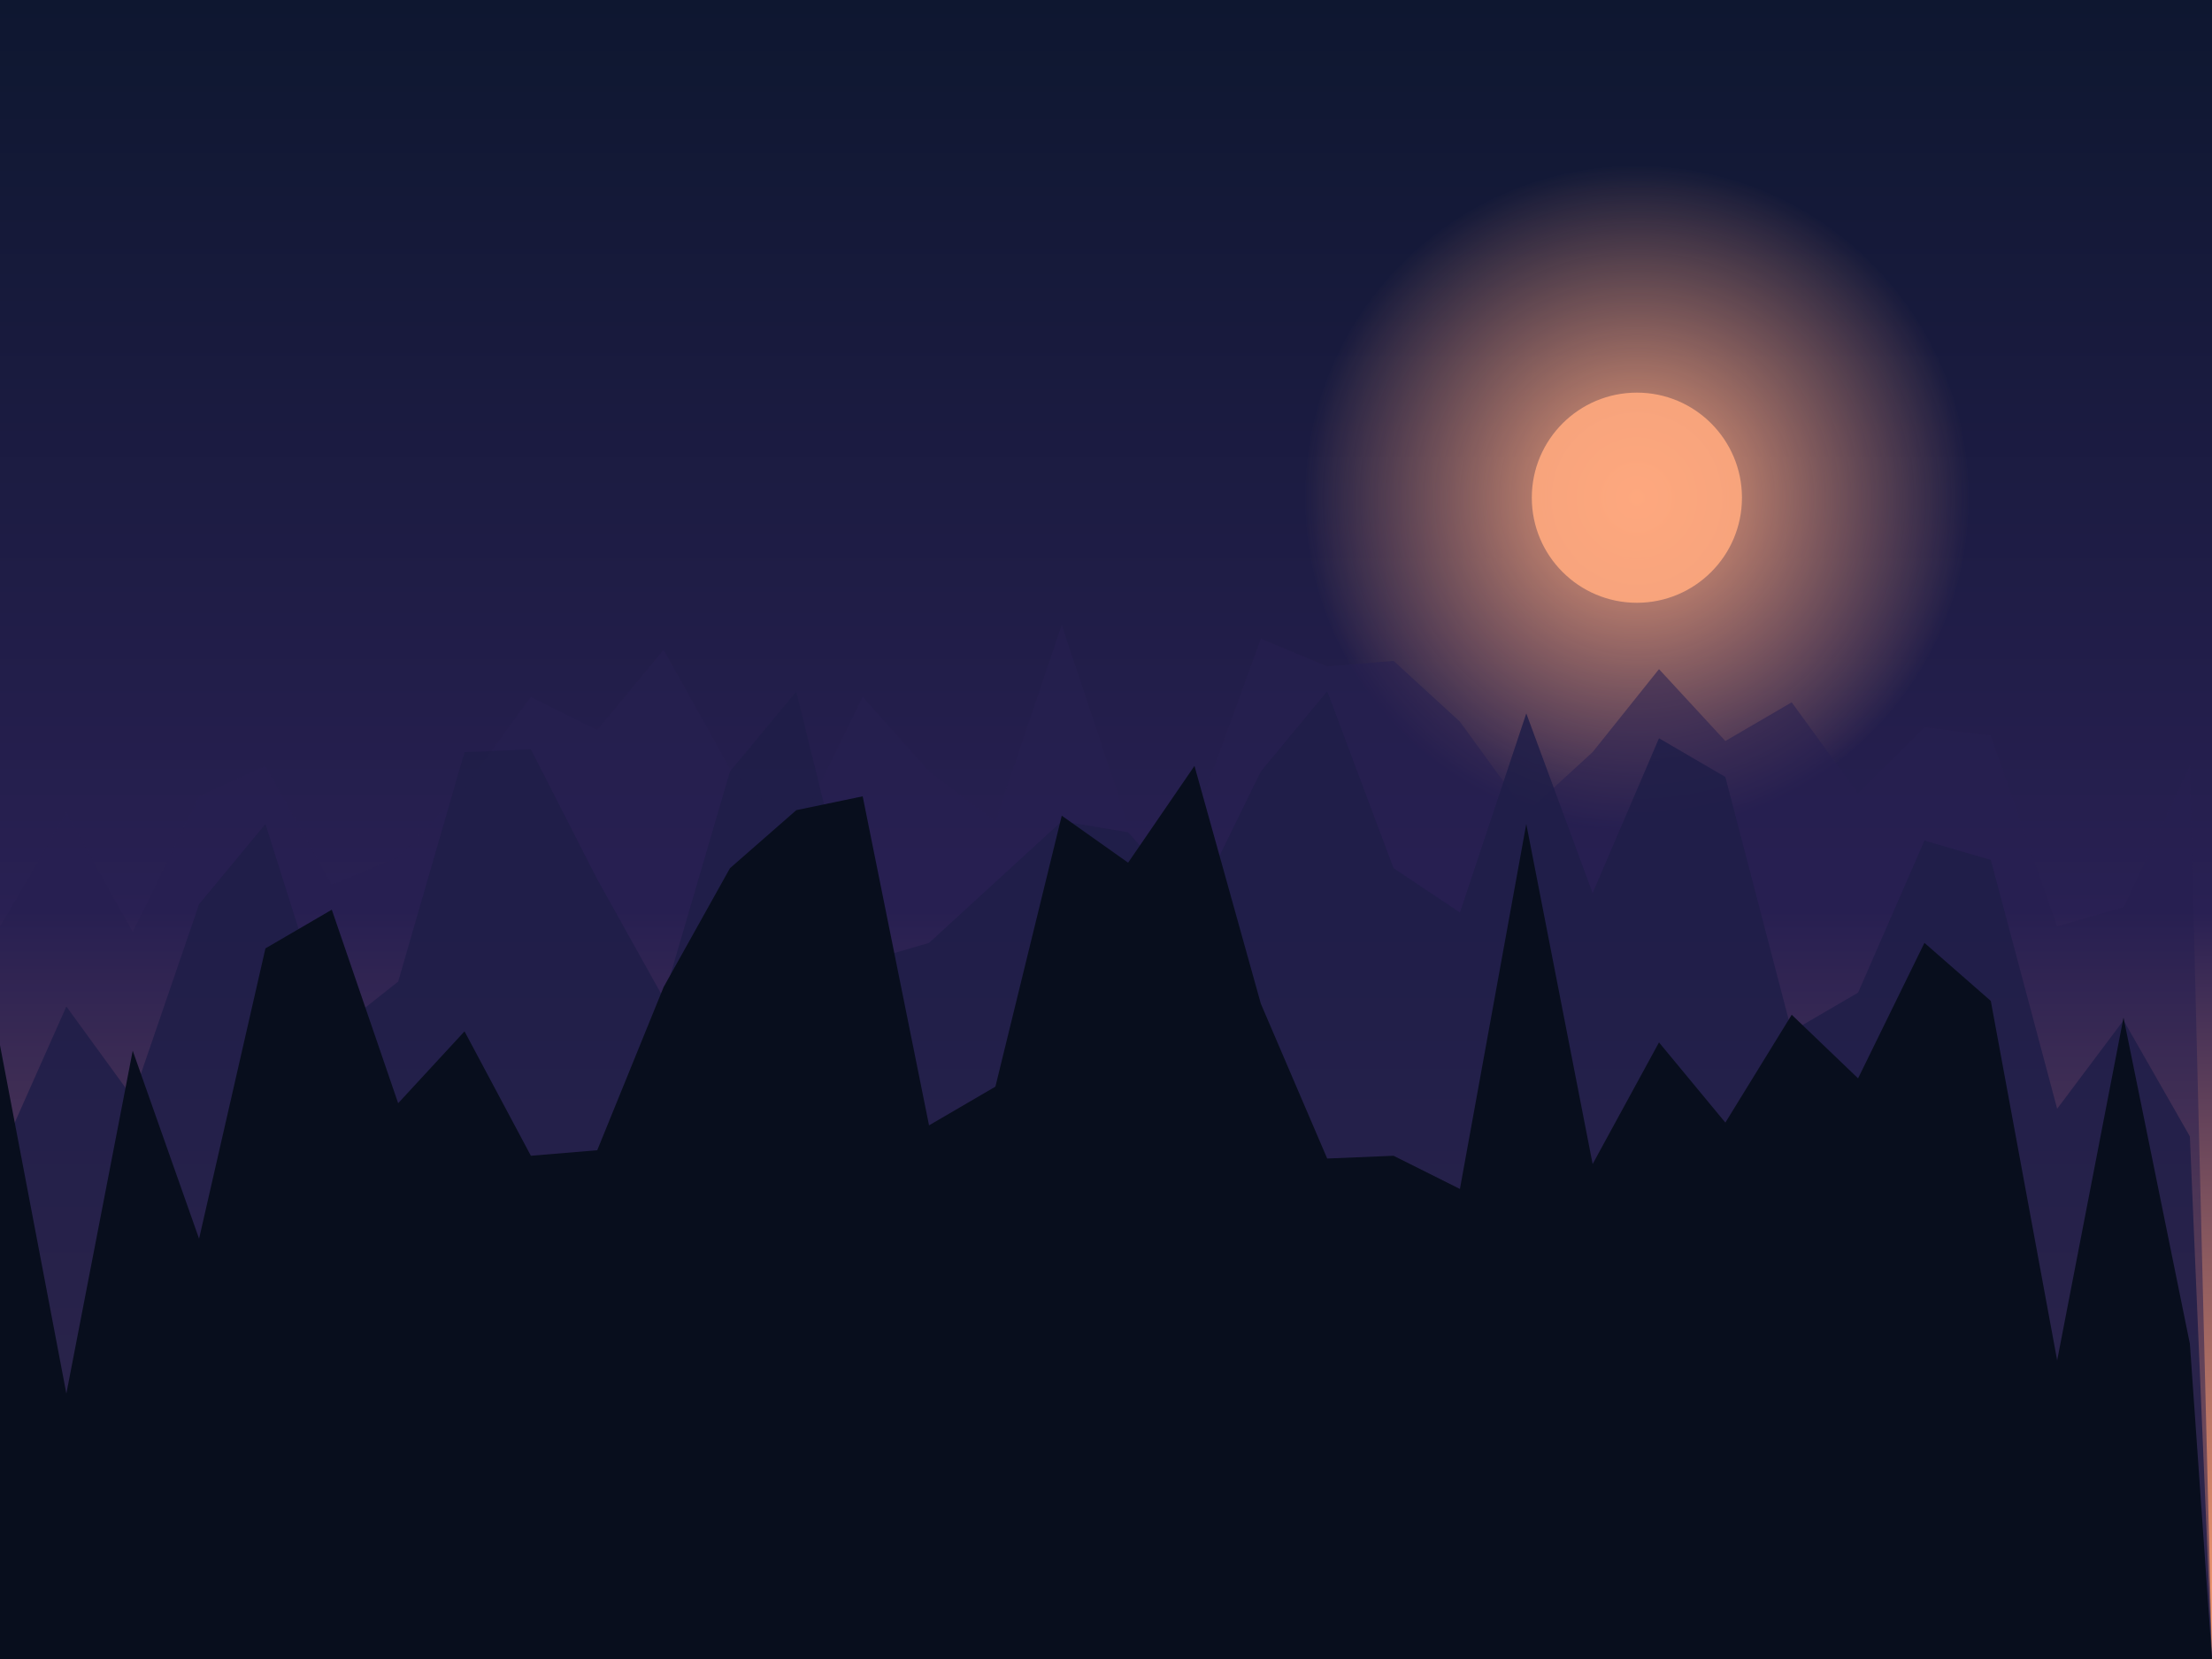
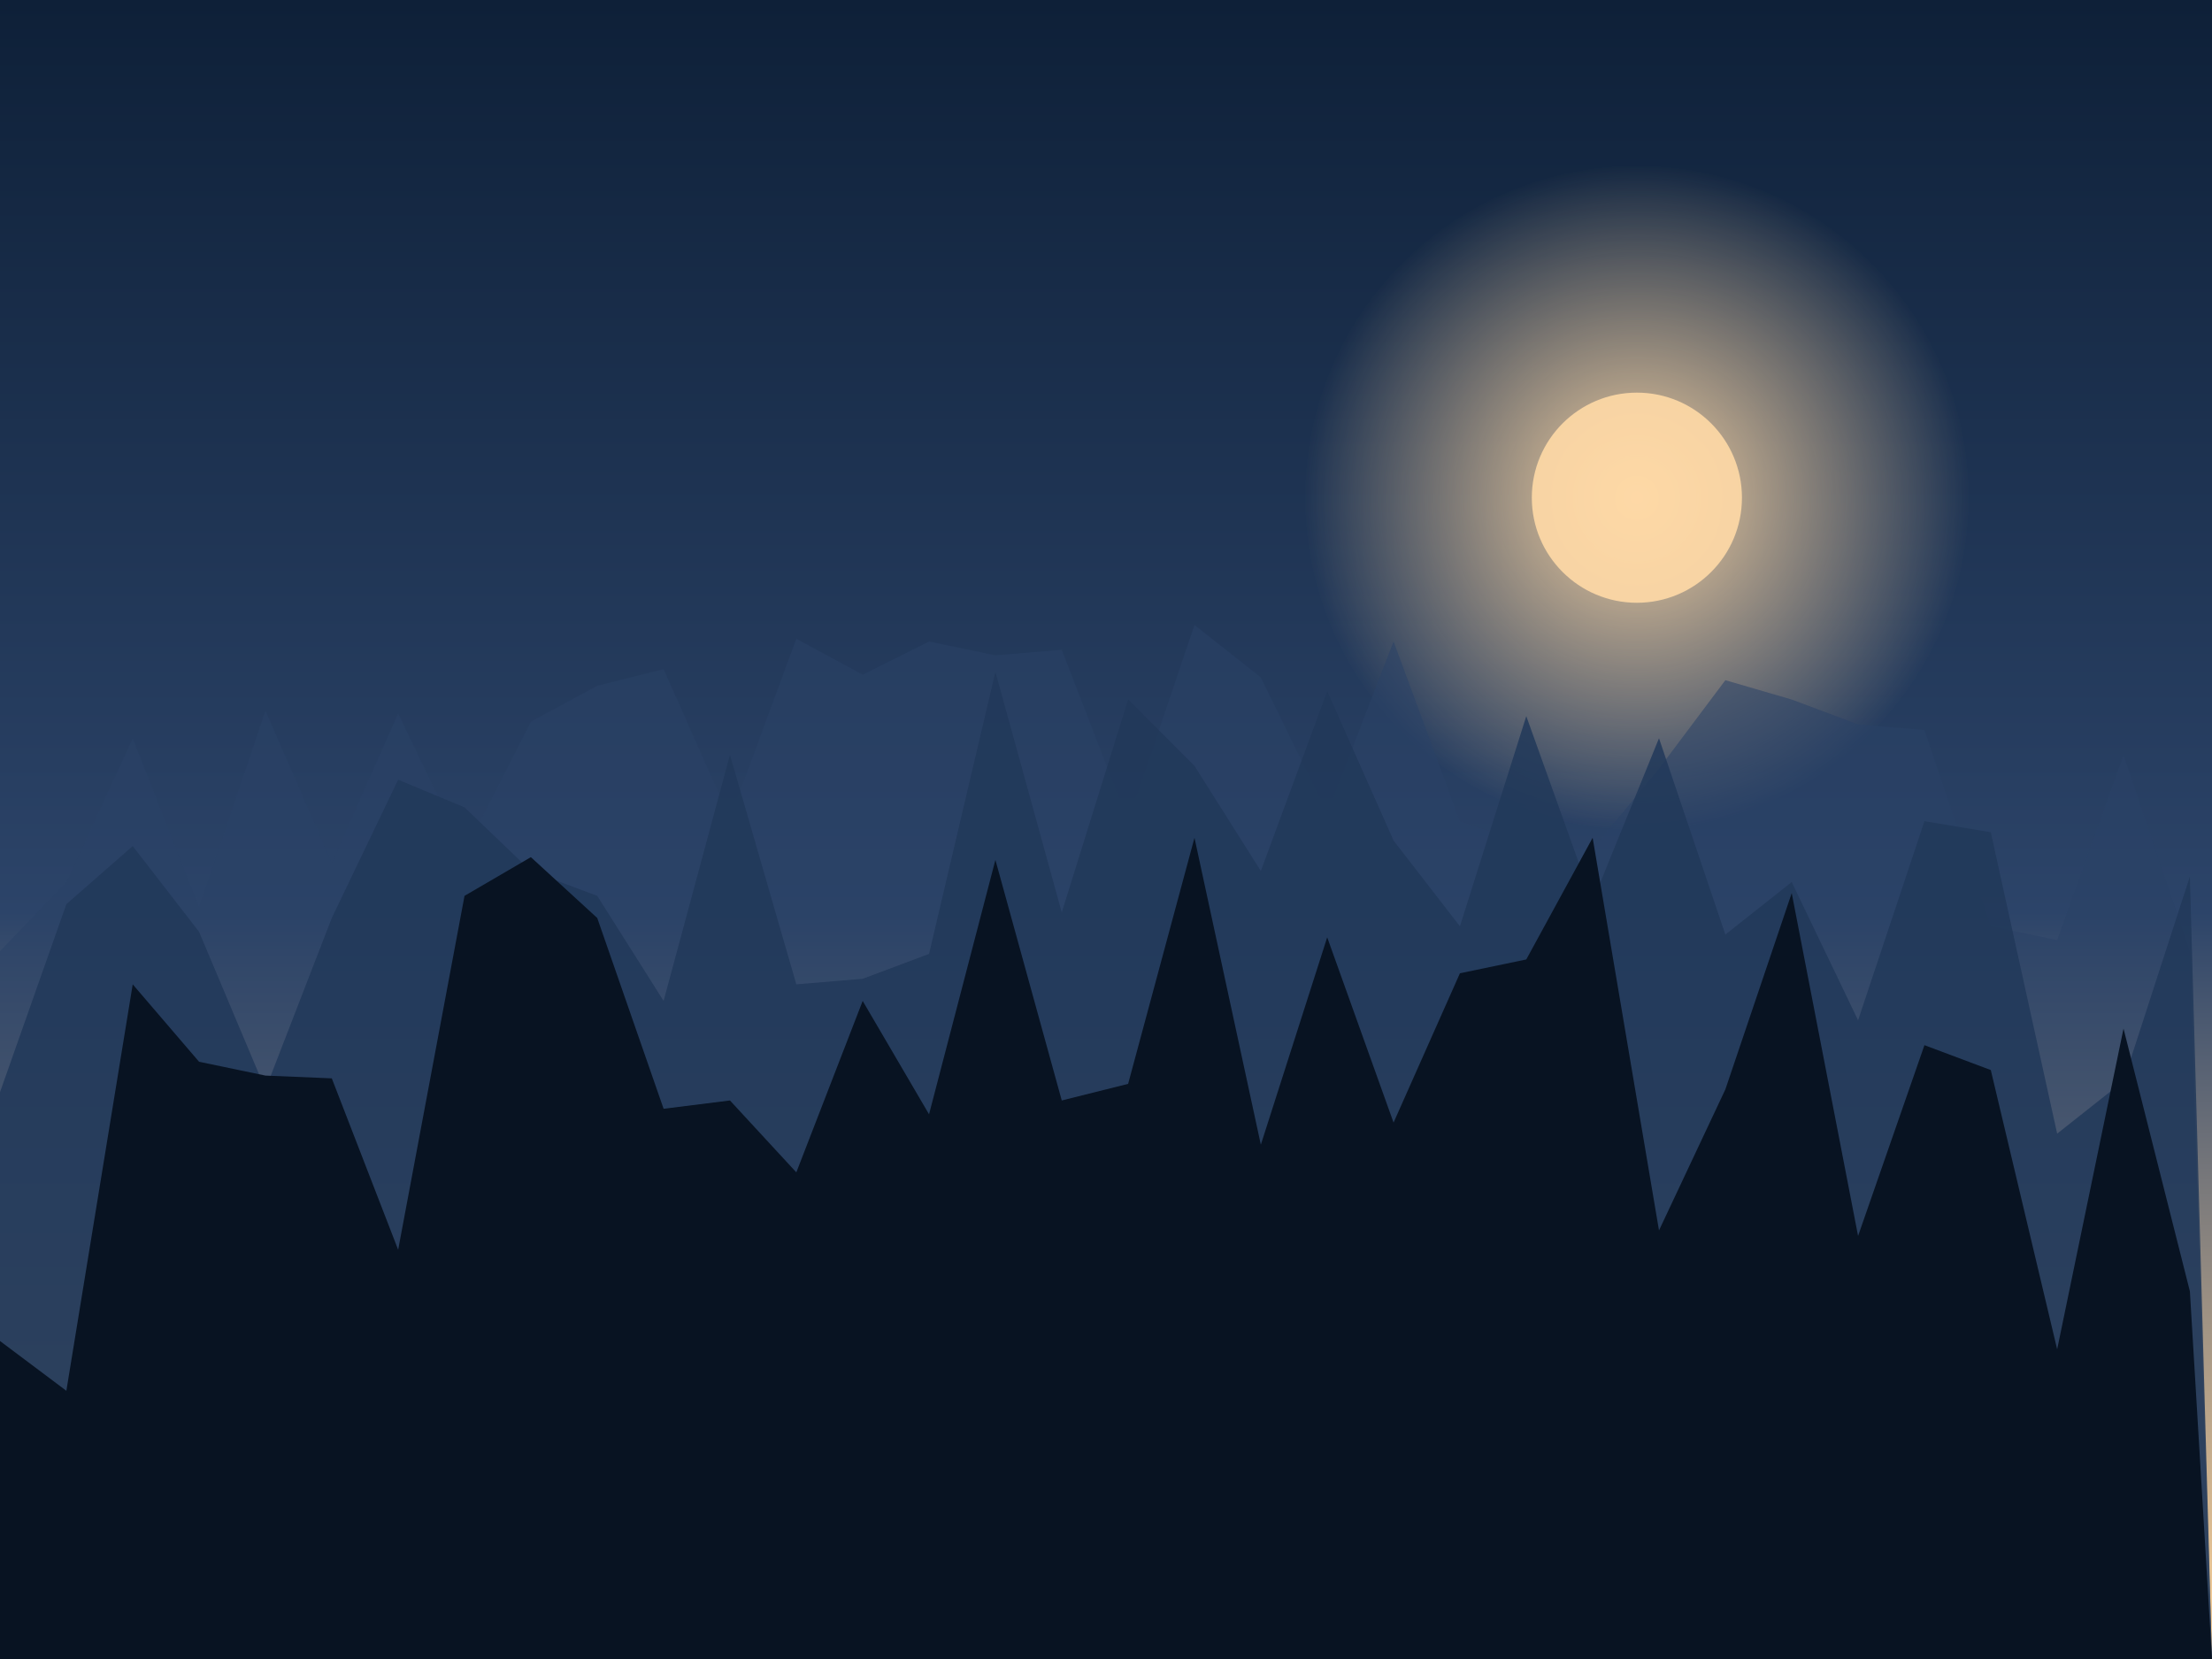
<svg xmlns="http://www.w3.org/2000/svg" viewBox="0 0 800 600" preserveAspectRatio="xMidYMid slice">
  <defs>
    <linearGradient id="sky" x1="0" y1="0" x2="0" y2="1">
-       <stop offset="0" stop-color="#0e1730" />
-       <stop offset="0.55" stop-color="#292053" />
-       <stop offset="1" stop-color="#ff9e6d" />
+       <stop offset="0" stop-color="#0e2038" />
+       <stop offset="0.55" stop-color="#2c4469" />
+       <stop offset="1" stop-color="#ffd49a" />
    </linearGradient>
    <radialGradient id="orb" cx="0.5" cy="0.5" r="0.5">
-       <stop offset="0" stop-color="#ffa97e" stop-opacity="0.95" />
-       <stop offset="1" stop-color="#ffa97e" stop-opacity="0" />
+       <stop offset="0" stop-color="#ffd9a6" stop-opacity="0.95" />
+       <stop offset="1" stop-color="#ffd9a6" stop-opacity="0" />
    </radialGradient>
  </defs>
  <rect width="800" height="600" fill="url(#sky)" />
  <circle cx="592" cy="180" r="120" fill="url(#orb)" />
-   <circle cx="592" cy="180" r="38" fill="#ffa97e" opacity="0.9" />
-   <path d="M0,600 L0,335 L24,294 L48,337 L72,288 L96,277 L120,320 L144,310 L168,285 L192,252 L216,264 L240,235 L264,278 L288,301 L312,252 L336,279 L360,297 L384,226 L408,298 L432,297 L456,231 L480,241 L504,239 L528,261 L552,294 L576,272 L600,242 L624,268 L648,254 L672,287 L696,263 L720,266 L744,335 L768,328 L792,277 L800,600 Z" fill="#271f50" opacity="0.55" />
-   <path d="M0,600 L0,418 L24,364 L48,397 L72,327 L96,298 L120,374 L144,355 L168,272 L192,271 L216,318 L240,361 L264,279 L288,250 L312,348 L336,341 L360,319 L384,297 L408,301 L432,328 L456,279 L480,250 L504,314 L528,330 L552,258 L576,323 L600,267 L624,281 L648,373 L672,359 L696,304 L720,311 L744,401 L768,369 L792,411 L800,600 Z" fill="#1f1d48" opacity="0.85" />
-   <path d="M0,600 L0,378 L24,504 L48,380 L72,448 L96,343 L120,329 L144,399 L168,373 L192,418 L216,416 L240,357 L264,314 L288,293 L312,288 L336,407 L360,393 L384,295 L408,312 L432,277 L456,363 L480,419 L504,418 L528,430 L552,298 L576,421 L600,377 L624,406 L648,367 L672,390 L696,341 L720,362 L744,492 L768,368 L792,486 L800,600 Z" fill="#080e1d" opacity="1.0" />
+   <circle cx="592" cy="180" r="38" fill="#ffd9a6" opacity="0.9" />
+   <path d="M0,600 L0,344 L24,319 L48,267 L72,328 L96,257 L120,312 L144,258 L168,308 L192,261 L216,248 L240,242 L264,296 L288,231 L312,244 L336,232 L360,237 L384,235 L408,297 L432,226 L456,245 L480,294 L504,232 L528,297 L552,305 L576,307 L600,278 L624,246 L648,253 L672,262 L696,264 L720,335 L744,340 L768,273 L792,344 L800,600 Z" fill="#294166" opacity="0.55" />
+   <path d="M0,600 L0,395 L24,327 L48,306 L72,337 L96,394 L120,332 L144,282 L168,292 L192,315 L216,324 L240,362 L264,273 L288,356 L312,354 L336,345 L360,243 L384,330 L408,253 L432,277 L456,315 L480,250 L504,304 L528,335 L552,259 L576,326 L600,267 L624,338 L648,319 L672,369 L696,297 L720,301 L744,410 L768,391 L792,317 L800,600 Z" fill="#213859" opacity="0.85" />
+   <path d="M0,600 L0,485 L24,503 L48,356 L72,384 L96,389 L120,390 L144,452 L168,324 L192,310 L216,332 L240,401 L264,398 L288,424 L312,362 L336,403 L360,311 L384,398 L408,392 L432,303 L456,414 L480,339 L504,406 L528,352 L552,347 L576,303 L600,445 L624,394 L648,323 L672,447 L696,378 L720,387 L744,488 L768,372 L792,467 L800,600 Z" fill="#081322" opacity="1.0" />
</svg>
